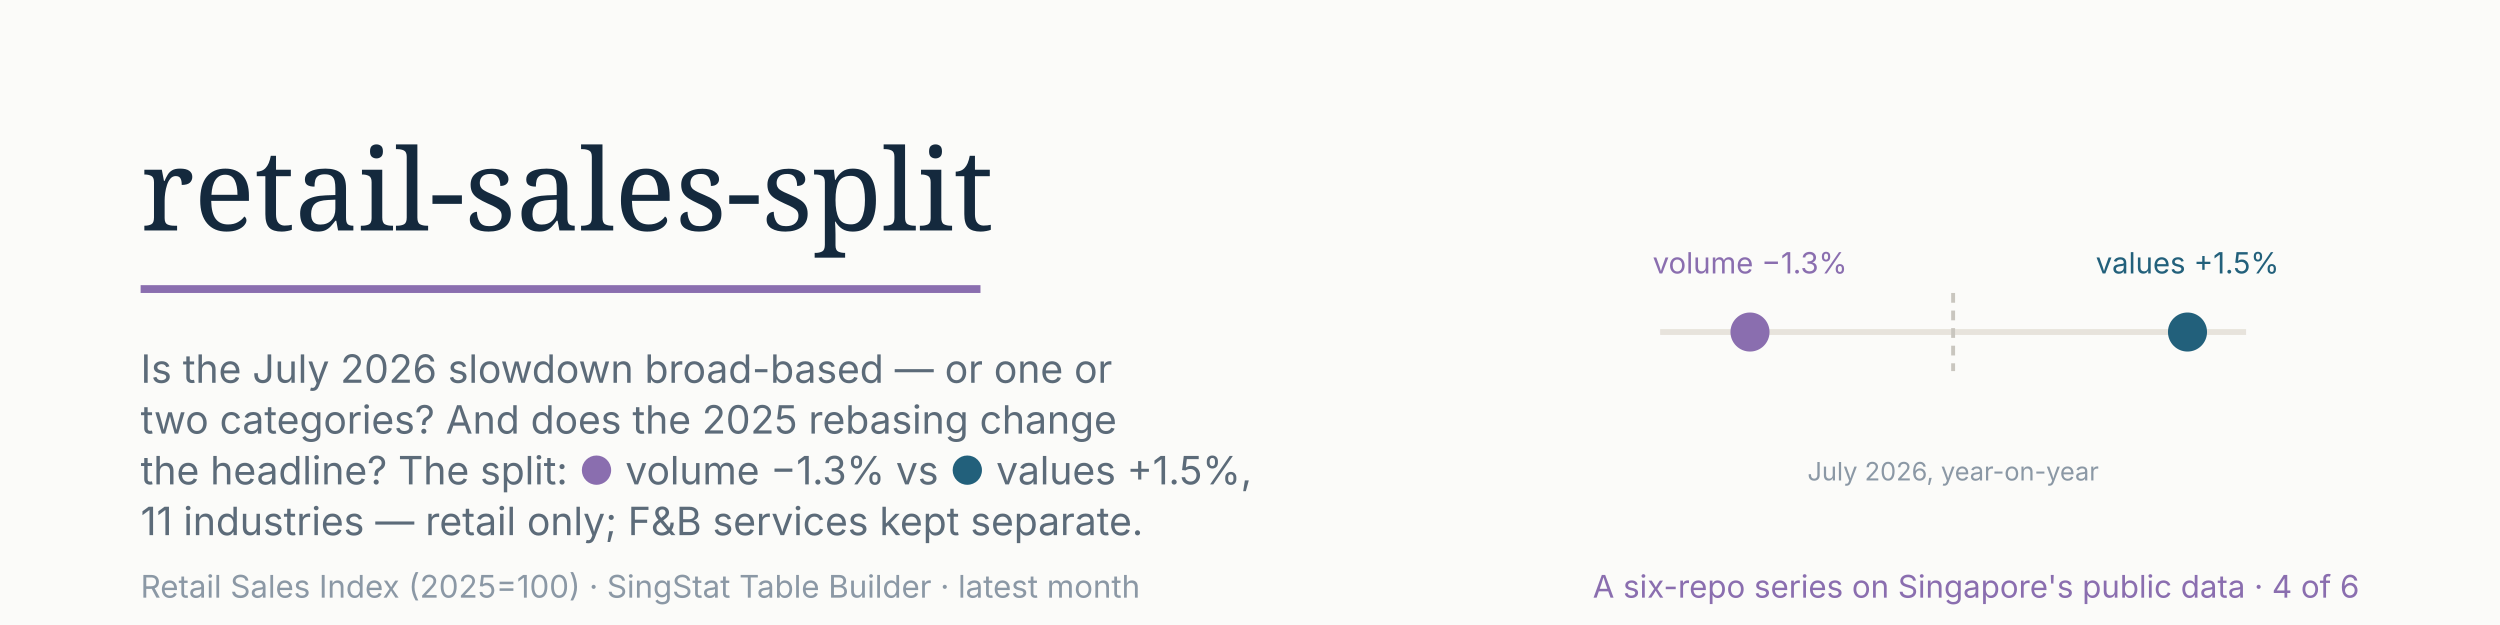
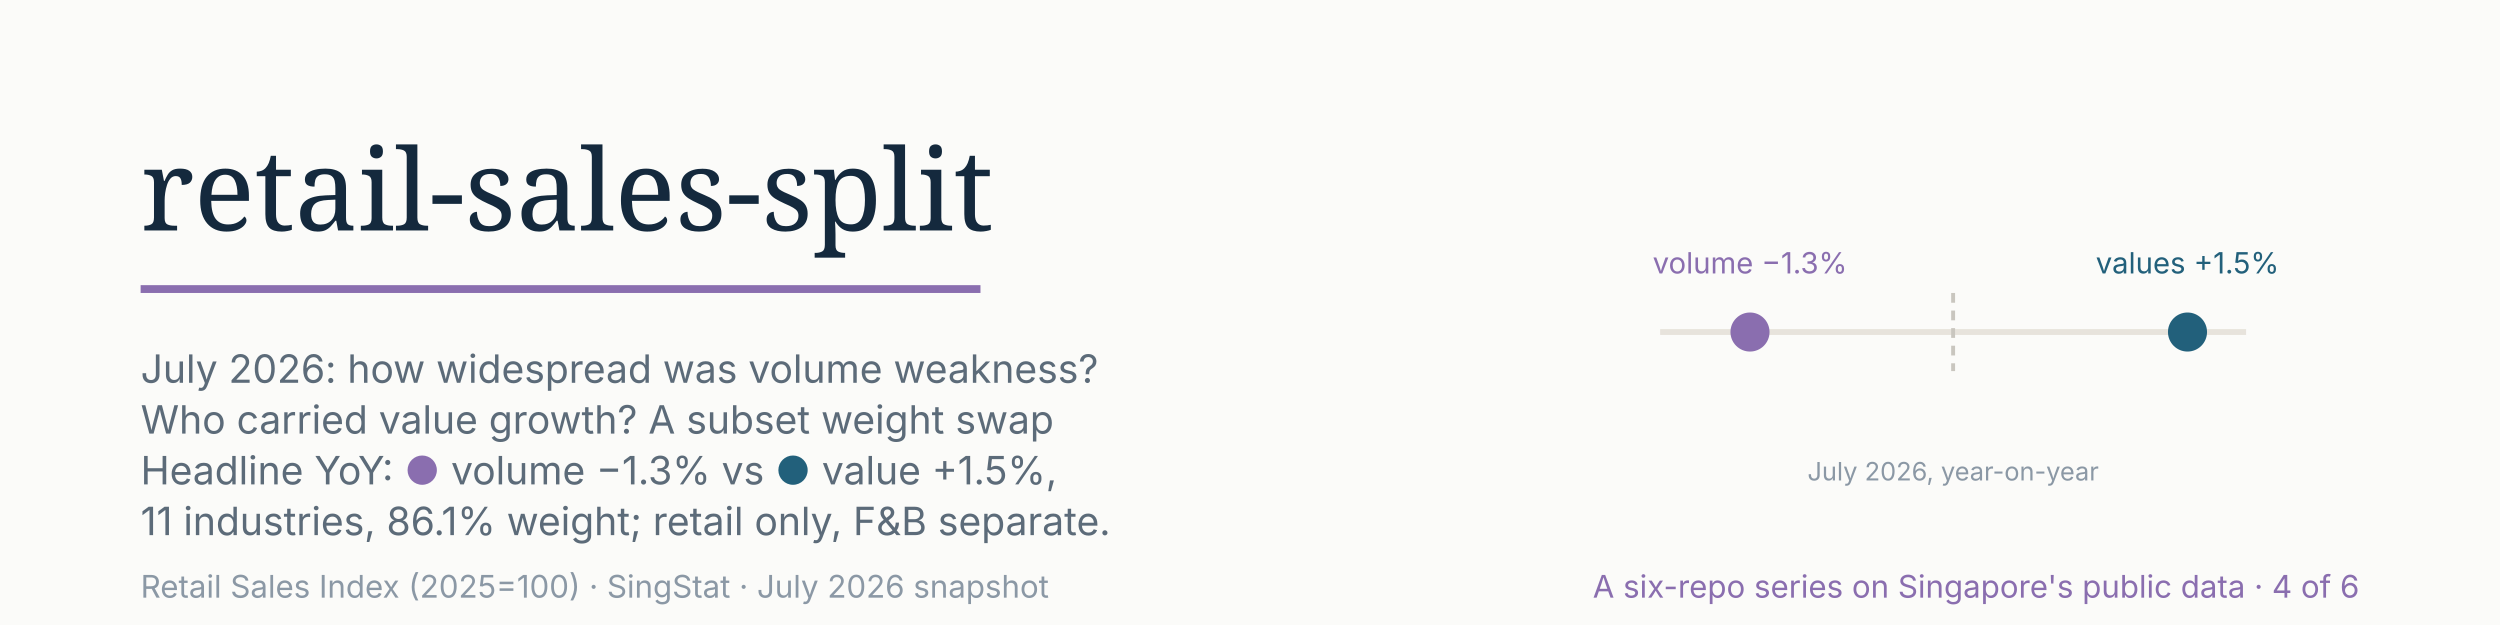
- <svg xmlns="http://www.w3.org/2000/svg" width="1280" height="320" viewBox="0 0 1280 320" role="img" aria-label="retail-sales-split — is the latest slowdown broad-based or one or two categories, and does the 2025 rebasing change the headline: a six-repo series on Singapore's public data">
+ <svg xmlns="http://www.w3.org/2000/svg" width="1280" height="320" viewBox="0 0 1280 320" role="img" aria-label="July 2026 Singapore retail — volume −1.3%, value +1.5%; observed-industry breadth and a subset weight-swap sensitivity">
  <rect width="1280" height="320" fill="#FBFBF9" />
  <text x="72" y="118" font-family="Georgia, 'Source Serif 4', serif" font-size="58" fill="#14293D">retail-sales-split</text>
  <rect x="72" y="146" width="430" height="4" fill="#8A6EAF" />
-   <text x="72" y="196" font-family="Inter, 'Helvetica Neue', Arial, sans-serif" font-size="20" fill="#5C6B79">Is the July 2026 slowdown broad-based — or one or</text>
-   <text x="72" y="222" font-family="Inter, 'Helvetica Neue', Arial, sans-serif" font-size="20" fill="#5C6B79">two categories? And does the 2025 rebasing change</text>
-   <text x="72" y="248" font-family="Inter, 'Helvetica Neue', Arial, sans-serif" font-size="20" fill="#5C6B79">the headline? The split: <tspan fill="#8A6EAF">●</tspan> volume −1.3% vs <tspan fill="#22607B">●</tspan> values +1.5%,</text>
-   <text x="72" y="274" font-family="Inter, 'Helvetica Neue', Arial, sans-serif" font-size="20" fill="#5C6B79">11 industries — retail only; F&amp;B services kept separate.</text>
-   <text x="72" y="306" font-family="Inter, 'Helvetica Neue', Arial, sans-serif" font-size="16" fill="#8B98A5">Retail Sales Index (2025=100) · SingStat Table Builder · latest month</text>
+   <text x="72" y="196" font-family="Inter, 'Helvetica Neue', Arial, sans-serif" font-size="20" fill="#5C6B79">July 2026: how widespread was volume weakness?</text>
+   <text x="72" y="222" font-family="Inter, 'Helvetica Neue', Arial, sans-serif" font-size="20" fill="#5C6B79">Who carried value growth? A subset weight swap</text>
+   <text x="72" y="248" font-family="Inter, 'Helvetica Neue', Arial, sans-serif" font-size="20" fill="#5C6B79">Headline YoY: <tspan fill="#8A6EAF">●</tspan> volume −1.3% vs <tspan fill="#22607B">●</tspan> value +1.5%,</text>
+   <text x="72" y="274" font-family="Inter, 'Helvetica Neue', Arial, sans-serif" font-size="20" fill="#5C6B79">11 industries, 86.1% weight; retail only, F&amp;B separate.</text>
+   <text x="72" y="306" font-family="Inter, 'Helvetica Neue', Arial, sans-serif" font-size="16" fill="#8B98A5">Retail Sales Index (2025=100) · SingStat · July 2026 snapshot</text>
  <line x1="850" y1="170" x2="1150" y2="170" stroke="#E7E3DC" stroke-width="3" />
  <line x1="1000" y1="150" x2="1000" y2="190" stroke="#C9C6BF" stroke-width="2" stroke-dasharray="5 4" />
  <circle cx="896" cy="170" r="10" fill="#8A6EAF" />
  <circle cx="1120" cy="170" r="10" fill="#22607B" />
  <text x="896" y="140" text-anchor="middle" font-family="Inter, Helvetica, Arial, sans-serif" font-size="15" fill="#8A6EAF">volume −1.3%</text>
  <text x="1120" y="140" text-anchor="middle" font-family="Inter, Helvetica, Arial, sans-serif" font-size="15" fill="#22607B">values +1.5%</text>
  <text x="1000" y="246" text-anchor="middle" font-family="Inter, Helvetica, Arial, sans-serif" font-size="13" fill="#8B98A5">July 2026, year-on-year</text>
  <text x="1208" y="306" text-anchor="end" font-family="Inter, 'Helvetica Neue', Arial, sans-serif" font-size="16" fill="#8A6EAF">A six-repo series on Singapore's public data · 4 of 6</text>
</svg>
